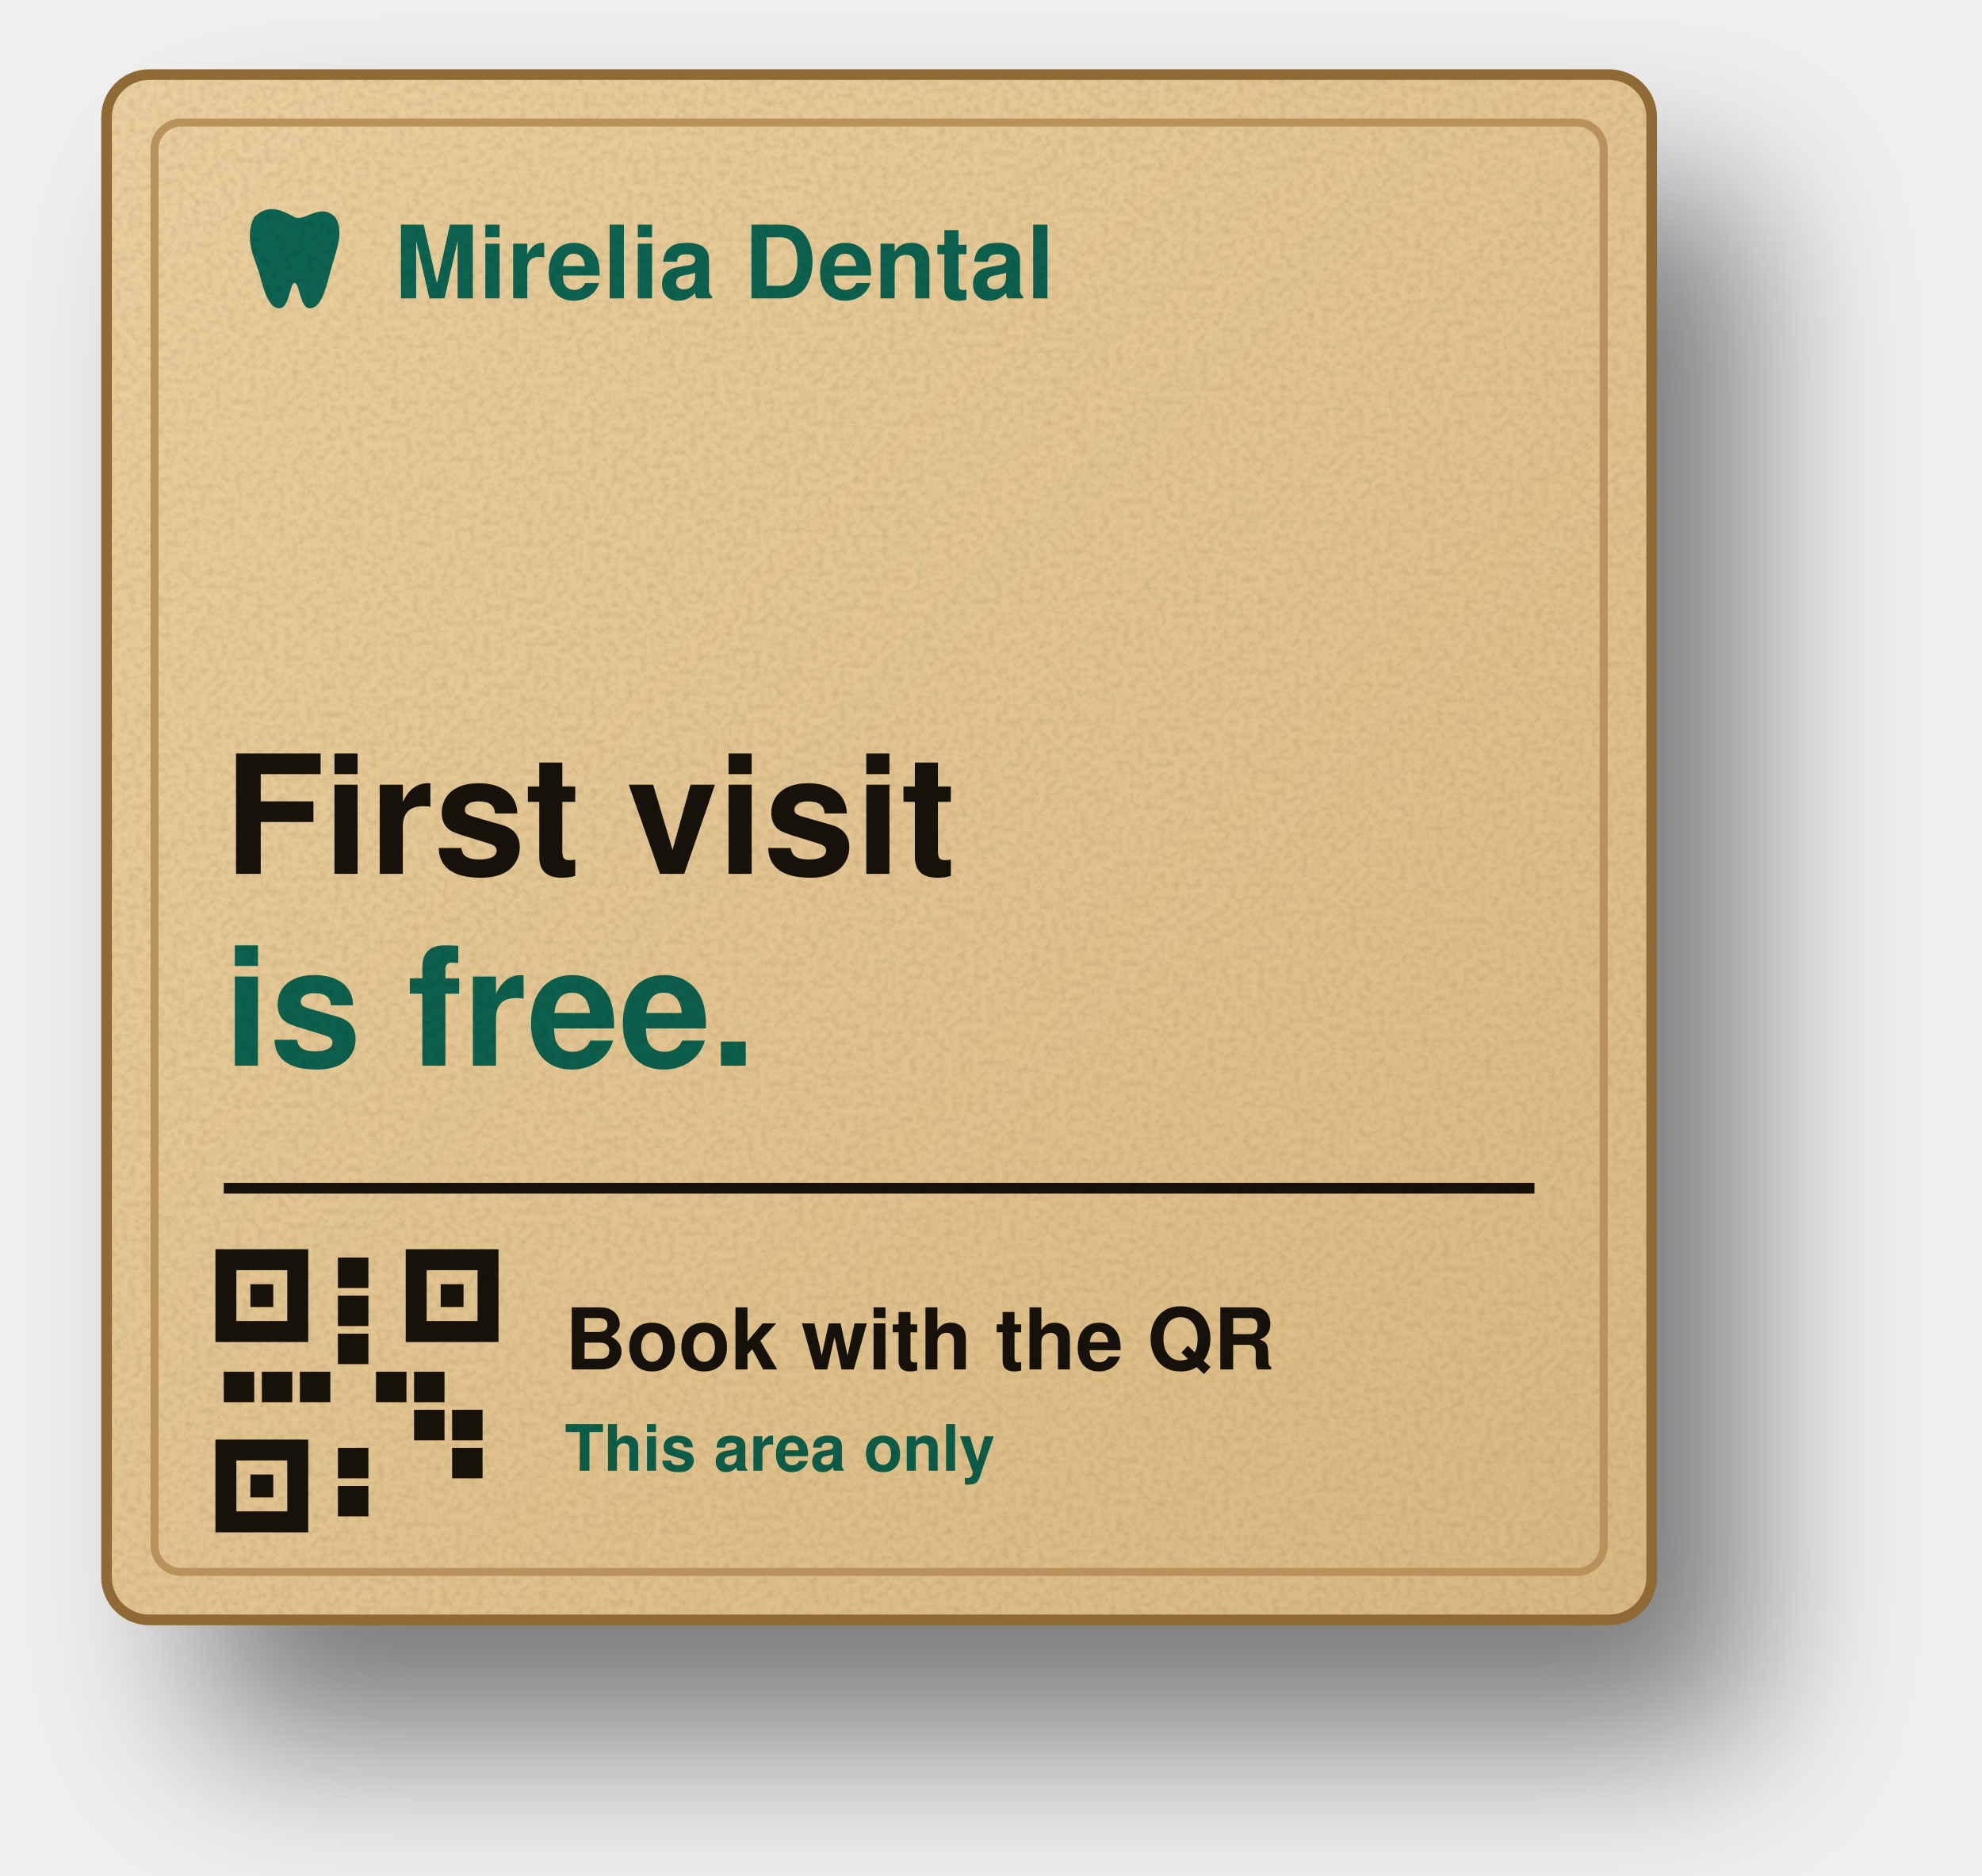
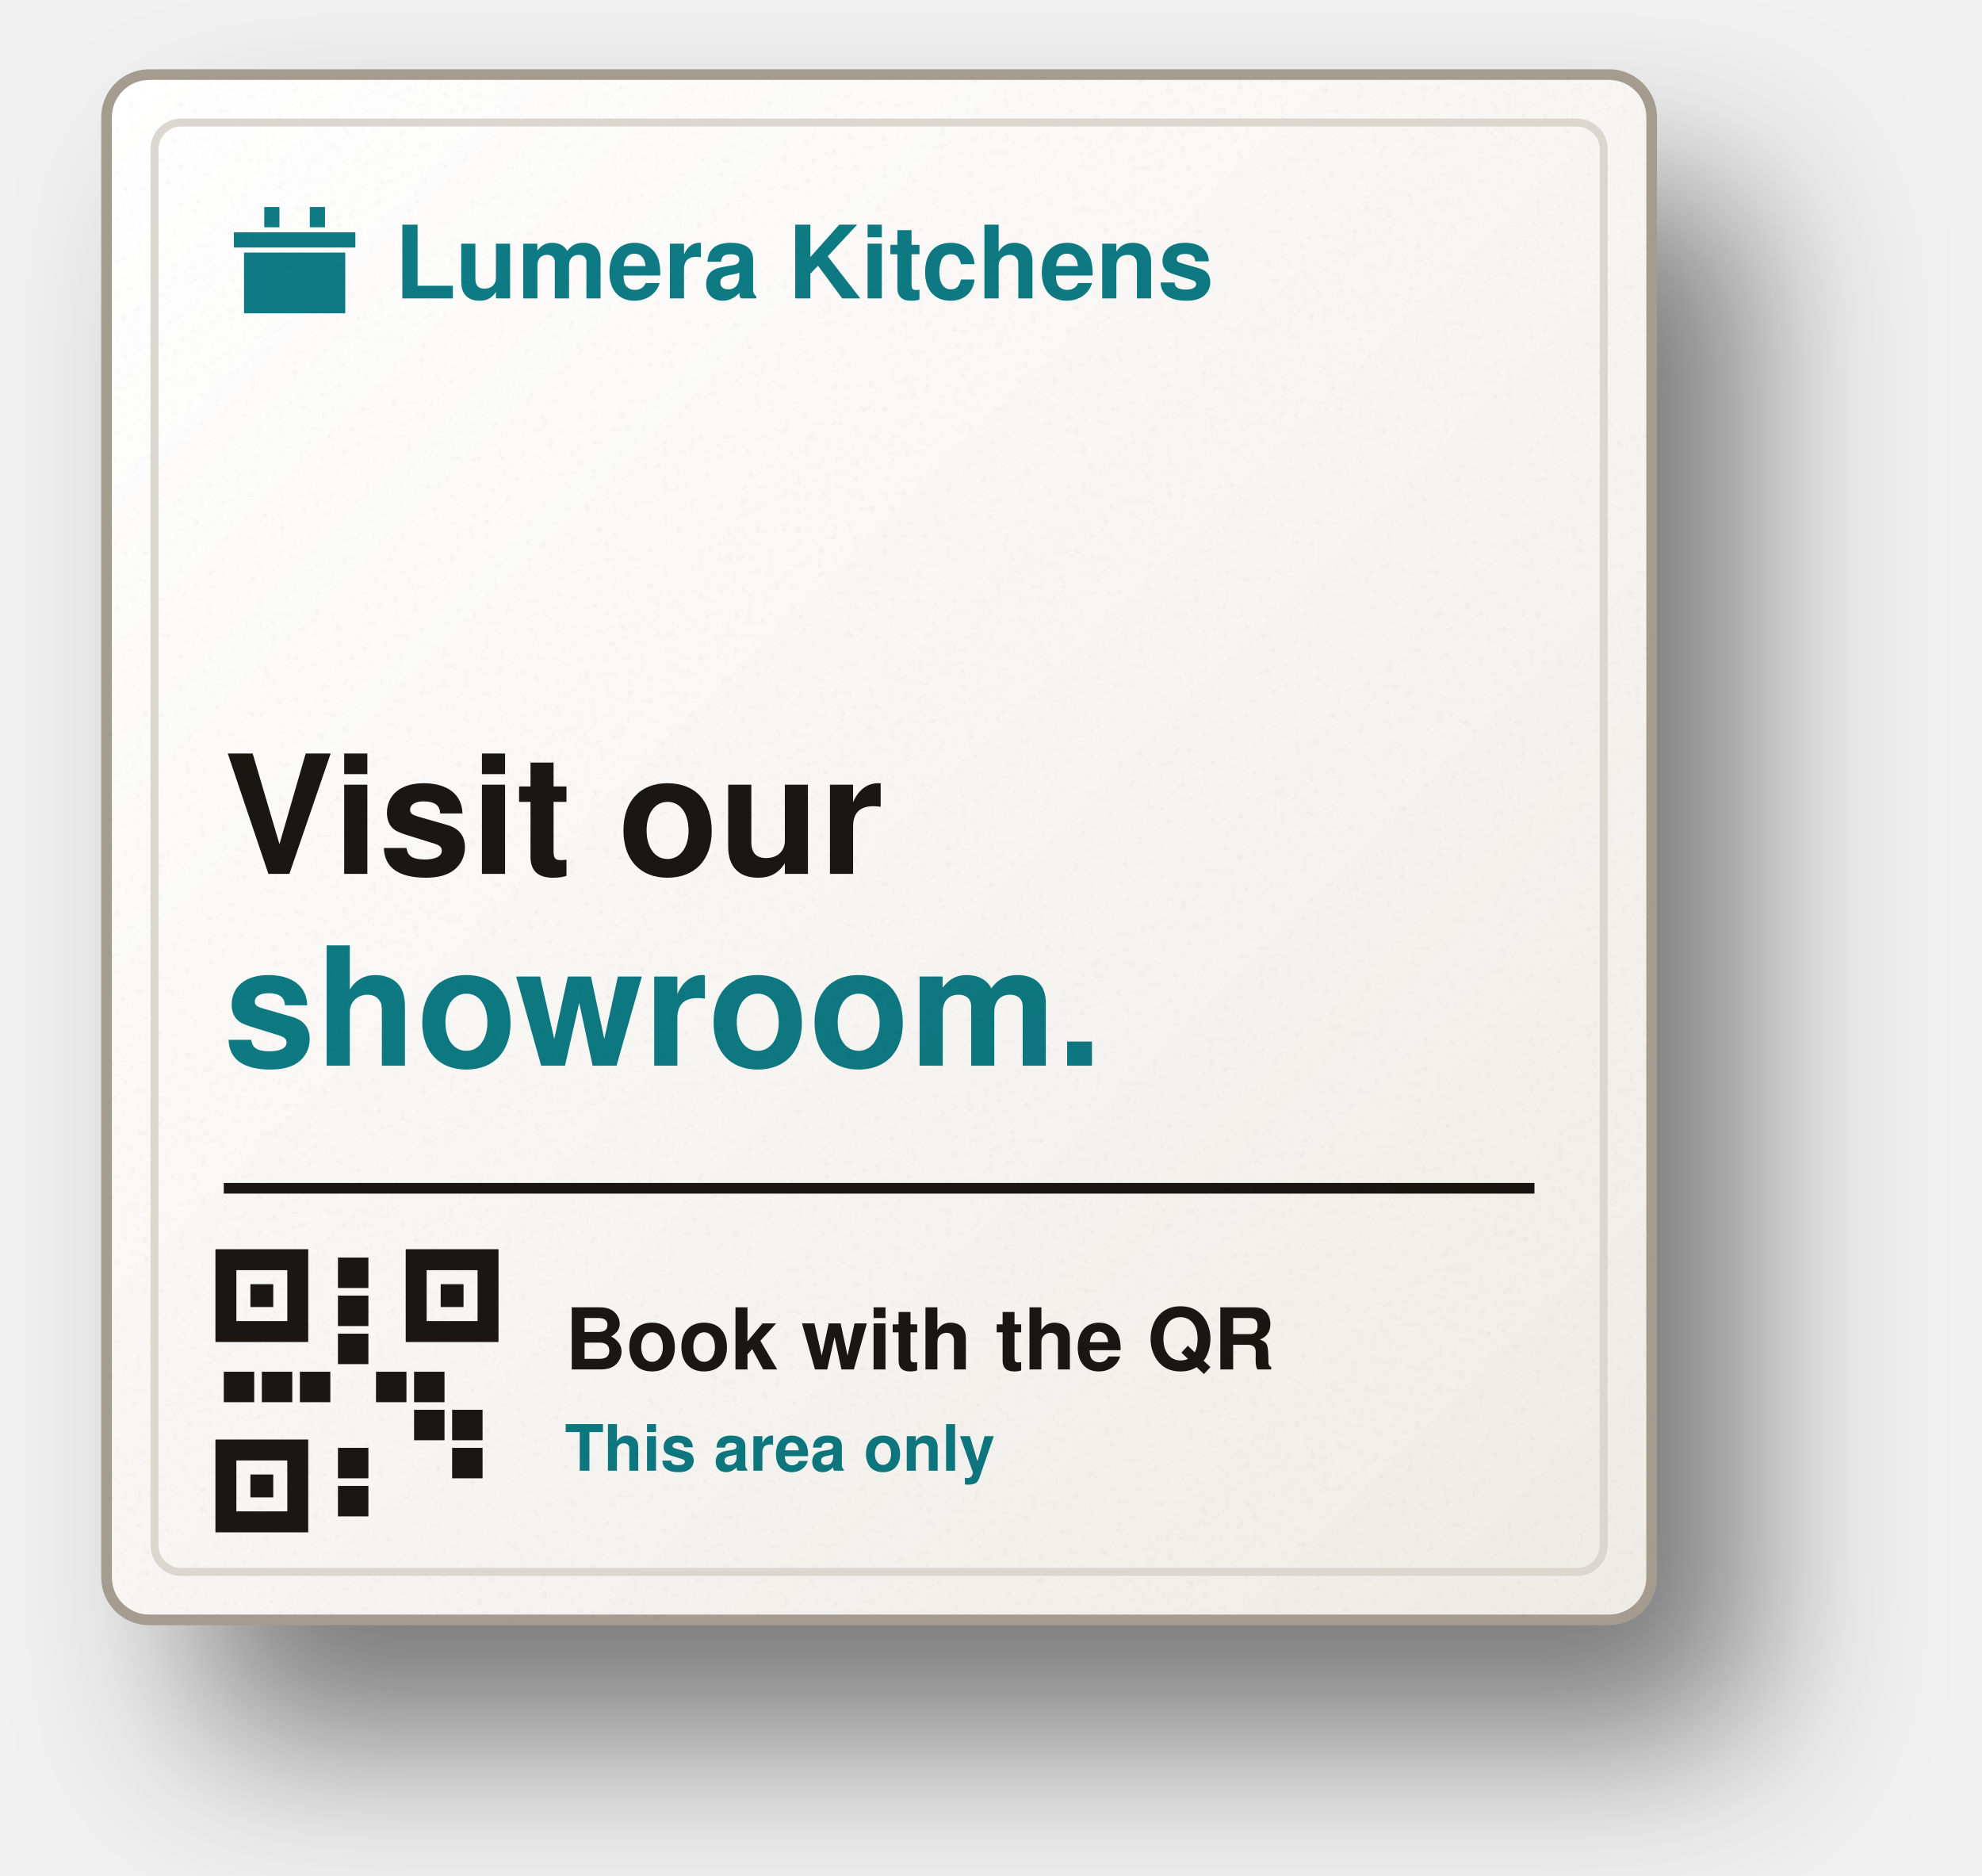
<svg xmlns="http://www.w3.org/2000/svg" viewBox="0 0 372 352" width="372" height="352">
  <defs>
    <filter id="grain" x="0" y="0" width="100%" height="100%">
      <feTurbulence type="fractalNoise" baseFrequency=".75" numOctaves="3" seed="7" result="n" />
-       <feColorMatrix in="n" values="0 0 0 0 .25 0 0 0 0 .15 0 0 0 0 .05 0 0 0 .9 -.35" result="g" />
+       <feColorMatrix in="n" values="0 0 0 0 .2 0 0 0 0 .2 0 0 0 0 .2 0 0 0 .5 -.3" result="g" />
      <feComposite in="g" in2="SourceAlpha" operator="in" />
    </filter>
    <filter id="blur" x="-30%" y="-30%" width="160%" height="160%">
      <feGaussianBlur stdDeviation="16" />
    </filter>
    <filter id="blur2" x="-30%" y="-30%" width="160%" height="160%">
      <feGaussianBlur stdDeviation="6" />
    </filter>
    <linearGradient id="gt" x1="0" y1="0" x2="1" y2="1">
-       <stop offset="0" stop-color="#E9CF9F" />
-       <stop offset="1" stop-color="#D8B880" />
+       <stop offset="0" stop-color="#FFFFFF" />
+       <stop offset="1" stop-color="#EFECE6" />
    </linearGradient>
    <linearGradient id="gl" x1="0" y1="0" x2="0" y2="1">
-       <stop offset="0" stop-color="#C79F65" />
-       <stop offset="1" stop-color="#AF8650" />
+       <stop offset="0" stop-color="#E4E0D8" />
+       <stop offset="1" stop-color="#D3CEC4" />
    </linearGradient>
    <linearGradient id="gr" x1="0" y1="0" x2="0" y2="1">
-       <stop offset="0" stop-color="#9E773F" />
-       <stop offset="1" stop-color="#85602F" />
+       <stop offset="0" stop-color="#C4BEB2" />
+       <stop offset="1" stop-color="#ADA699" />
    </linearGradient>
    <radialGradient id="bgA" cx=".5" cy=".45" r=".75">
      <stop offset="0" stop-color="#F4EFE6" />
      <stop offset="1" stop-color="#D9D1C3" />
    </radialGradient>
    <radialGradient id="bgB" cx=".5" cy=".45" r=".8">
      <stop offset="0" stop-color="#4a443d" />
      <stop offset="1" stop-color="#1d1a17" />
    </radialGradient>
    <linearGradient id="wood" x1="0" y1="0" x2="1" y2="0">
      <stop offset="0" stop-color="#3b2f25" />
      <stop offset=".5" stop-color="#4a3a2c" />
      <stop offset="1" stop-color="#352a21" />
    </linearGradient>
  </defs>
  <rect x="38" y="36" width="290" height="290" rx="8" fill="#000" opacity=".5" filter="url(#blur)" />
-   <rect x="20" y="14" width="290" height="290" rx="8" fill="url(#gt)" stroke="#8f6a34" stroke-width="2" />
+   <rect x="20" y="14" width="290" height="290" rx="8" fill="url(#gt)" stroke="#A39C8F" stroke-width="2" />
  <rect x="20" y="14" width="290" height="290" rx="8" filter="url(#grain)" opacity=".4" />
-   <rect x="29" y="23" width="272" height="272" rx="5" fill="none" stroke="#B8925A" stroke-width="1.5" />
+   <rect x="29" y="23" width="272" height="272" rx="5" fill="none" stroke="#DCD7CE" stroke-width="1.5" />
  <g transform="translate(20 14)" style="mix-blend-mode:multiply">
    <g transform="translate(22 22) scale(.95)">
-       <path d="M6 5c3-3 6-1 8 0s5-3 8 0c2 3 0 7-1 11-1 4-2 7-4 7s-2-5-3-5-1 5-3 5-3-3-4-7C6 13 4 9 6 5z" fill="#0E7C86" />
+       <path d="M2 8h24v3H2zM4 12h20v12H4zM8 3h3v4H8zM17 3h3v4h-3z" fill="#0E7C86" />
    </g>
-     <text x="54" y="42" font-family="Helvetica,Arial,sans-serif" font-weight="800" font-size="19" fill="#0E7C86">Mirelia Dental</text>
-     <text x="22" y="150" font-family="Helvetica,Arial,sans-serif" font-weight="800" font-size="31" fill="#1A1714">First visit</text>
-     <text x="22" y="186" font-family="Helvetica,Arial,sans-serif" font-weight="800" font-size="31" fill="#0E7C86">is free.</text>
+     <text x="54" y="42" font-family="Helvetica,Arial,sans-serif" font-weight="800" font-size="19" fill="#0E7C86">Lumera Kitchens</text>
+     <text x="22" y="150" font-family="Helvetica,Arial,sans-serif" font-weight="800" font-size="31" fill="#1A1714">Visit our</text>
+     <text x="22" y="186" font-family="Helvetica,Arial,sans-serif" font-weight="800" font-size="31" fill="#0E7C86">showroom.</text>
    <rect x="22" y="208" width="246" height="2" fill="#1A1714" />
    <rect x="22" y="222" width="50" height="50" fill="#fff" />
    <rect x="22.4" y="222.4" width="13.486" height="13.486" fill="none" stroke="#1A1714" stroke-width="3.929" />
    <rect x="27.0" y="227.0" width="4.286" height="4.286" fill="#1A1714" />
    <rect x="58.114" y="222.4" width="13.486" height="13.486" fill="none" stroke="#1A1714" stroke-width="3.929" />
    <rect x="62.714" y="227.0" width="4.286" height="4.286" fill="#1A1714" />
    <rect x="22.4" y="258.114" width="13.486" height="13.486" fill="none" stroke="#1A1714" stroke-width="3.929" />
    <rect x="27.0" y="262.714" width="4.286" height="4.286" fill="#1A1714" />
    <rect x="22.0" y="243.429" width="5.714" height="5.714" fill="#1A1714" />
    <rect x="29.143" y="243.429" width="5.714" height="5.714" fill="#1A1714" />
    <rect x="36.286" y="243.429" width="5.714" height="5.714" fill="#1A1714" />
    <rect x="43.429" y="222.0" width="5.714" height="5.714" fill="#1A1714" />
    <rect x="43.429" y="229.143" width="5.714" height="5.714" fill="#1A1714" />
    <rect x="43.429" y="236.286" width="5.714" height="5.714" fill="#1A1714" />
    <rect x="43.429" y="257.714" width="5.714" height="5.714" fill="#1A1714" />
    <rect x="43.429" y="264.857" width="5.714" height="5.714" fill="#1A1714" />
    <rect x="50.571" y="243.429" width="5.714" height="5.714" fill="#1A1714" />
    <rect x="57.714" y="243.429" width="5.714" height="5.714" fill="#1A1714" />
    <rect x="57.714" y="250.571" width="5.714" height="5.714" fill="#1A1714" />
    <rect x="64.857" y="250.571" width="5.714" height="5.714" fill="#1A1714" />
    <rect x="64.857" y="257.714" width="5.714" height="5.714" fill="#1A1714" />
    <text x="86" y="243" font-family="Helvetica,Arial,sans-serif" font-weight="800" font-size="16" fill="#1A1714">Book with the QR</text>
    <text x="86" y="262" font-family="Helvetica,Arial,sans-serif" font-weight="600" font-size="12" fill="#0E7C86">This area only</text>
  </g>
</svg>
